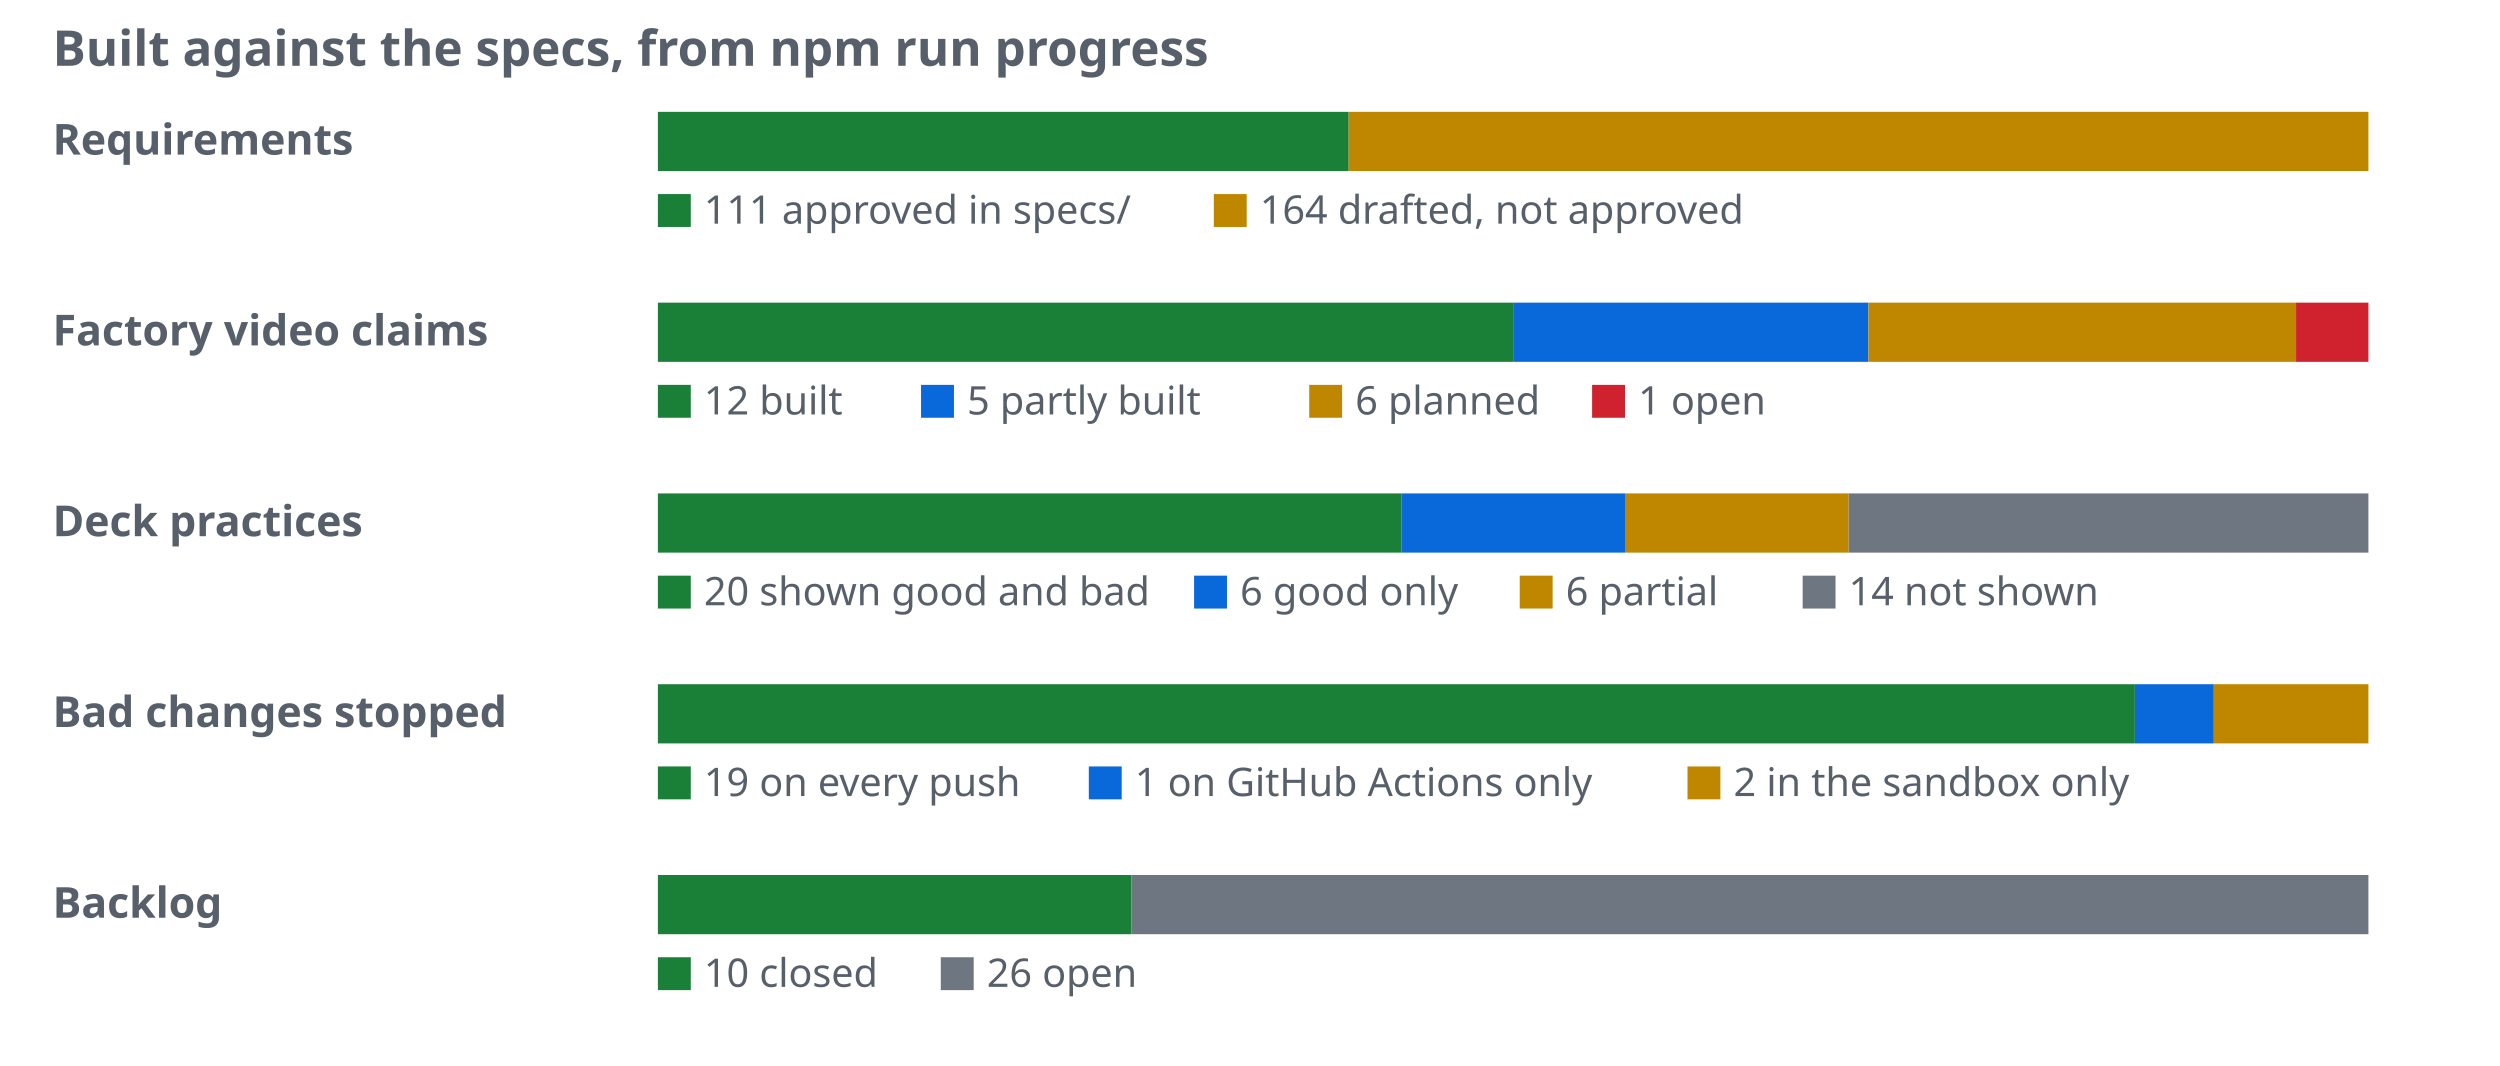
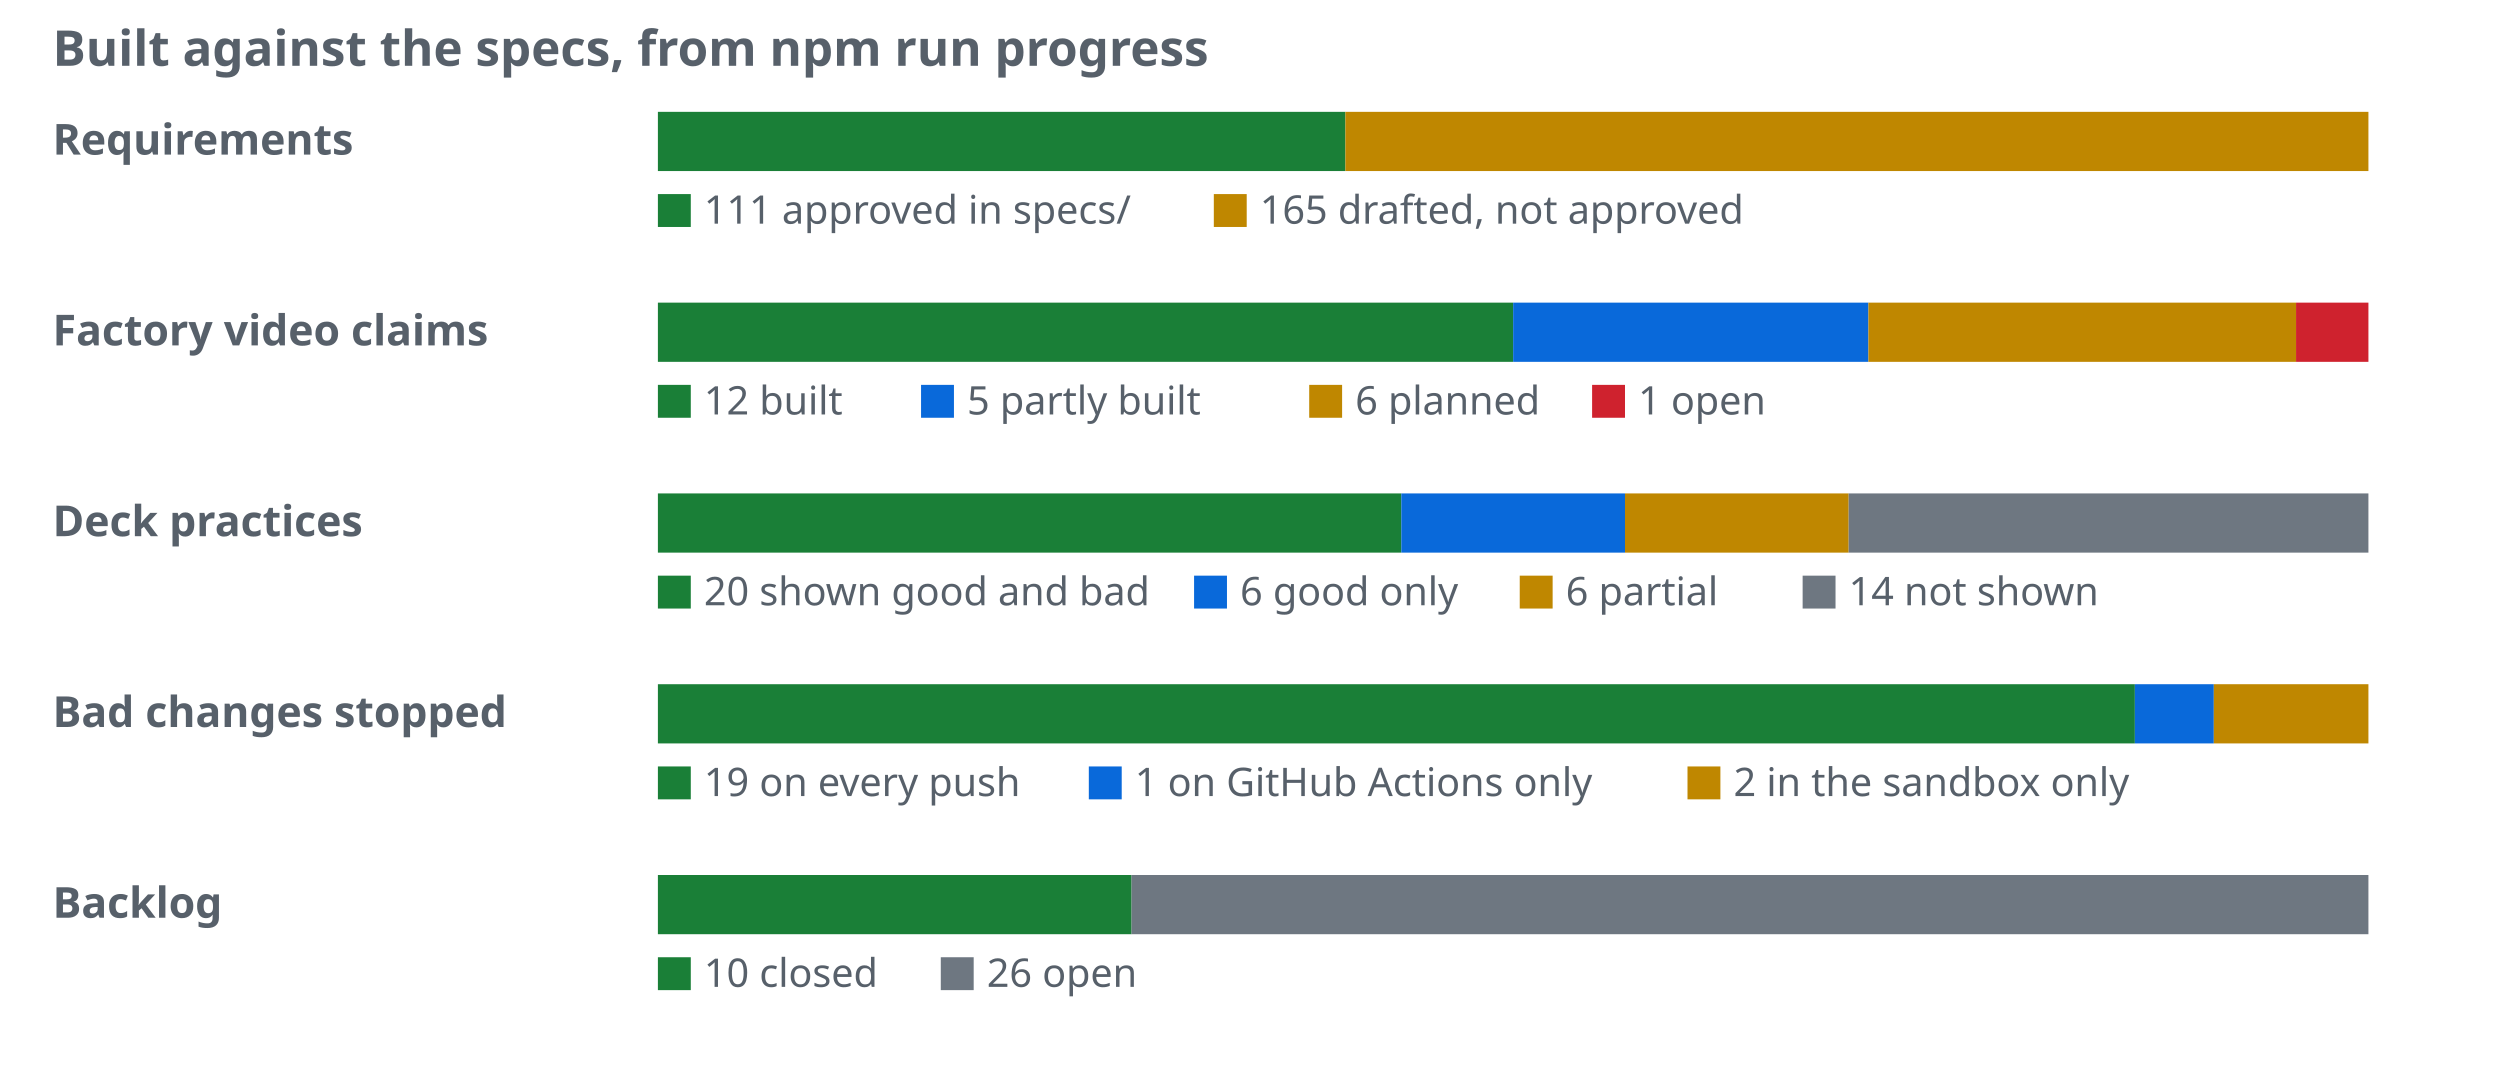
<svg xmlns="http://www.w3.org/2000/svg" width="760" height="324" viewBox="0 0 760 324" role="img" aria-labelledby="title">
  <style>text{fill:#57606a;font-family:sans-serif}.h{font-size:15px;font-weight:600}.t{font-size:13px;font-weight:600}.l{font-size:12px}@media (prefers-color-scheme:dark){text{fill:#9198a1}}</style>
  <text x="16" y="20" class="h">Built against the specs, from npm run progress</text>
  <text x="16" y="47" class="t">Requirements</text>
-   <rect x="200" y="34" width="210" height="18" fill="#1a7f37" />
-   <rect x="410" y="34" width="310" height="18" fill="#bf8700" />
+   <rect x="200" y="34" width="209" height="18" fill="#1a7f37" />
+   <rect x="409" y="34" width="311" height="18" fill="#bf8700" />
  <rect x="200" y="59" width="10" height="10" fill="#1a7f37" />
  <text x="214" y="68" class="l">111 approved in specs/</text>
  <rect x="369" y="59" width="10" height="10" fill="#bf8700" />
-   <text x="383" y="68" class="l">164 drafted, not approved</text>
+   <text x="383" y="68" class="l">165 drafted, not approved</text>
  <text x="16" y="105" class="t">Factory video claims</text>
  <rect x="200" y="92" width="260" height="18" fill="#1a7f37" />
  <rect x="460" y="92" width="108" height="18" fill="#0969da" />
  <rect x="568" y="92" width="130" height="18" fill="#bf8700" />
  <rect x="698" y="92" width="22" height="18" fill="#cf222e" />
  <rect x="200" y="117" width="10" height="10" fill="#1a7f37" />
  <text x="214" y="126" class="l">12 built</text>
  <rect x="280" y="117" width="10" height="10" fill="#0969da" />
  <text x="294" y="126" class="l">5 partly built</text>
  <rect x="398" y="117" width="10" height="10" fill="#bf8700" />
  <text x="412" y="126" class="l">6 planned</text>
  <rect x="484" y="117" width="10" height="10" fill="#cf222e" />
  <text x="498" y="126" class="l">1 open</text>
  <text x="16" y="163" class="t">Deck practices</text>
  <rect x="200" y="150" width="226" height="18" fill="#1a7f37" />
  <rect x="426" y="150" width="68" height="18" fill="#0969da" />
  <rect x="494" y="150" width="68" height="18" fill="#bf8700" />
  <rect x="562" y="150" width="158" height="18" fill="#6e7781" />
  <rect x="200" y="175" width="10" height="10" fill="#1a7f37" />
  <text x="214" y="184" class="l">20 shown good and bad</text>
  <rect x="363" y="175" width="10" height="10" fill="#0969da" />
  <text x="377" y="184" class="l">6 good only</text>
  <rect x="462" y="175" width="10" height="10" fill="#bf8700" />
  <text x="476" y="184" class="l">6 partial</text>
  <rect x="548" y="175" width="10" height="10" fill="#6e7781" />
  <text x="562" y="184" class="l">14 not shown</text>
  <text x="16" y="221" class="t">Bad changes stopped</text>
  <rect x="200" y="208" width="449" height="18" fill="#1a7f37" />
  <rect x="649" y="208" width="24" height="18" fill="#0969da" />
  <rect x="673" y="208" width="47" height="18" fill="#bf8700" />
  <rect x="200" y="233" width="10" height="10" fill="#1a7f37" />
  <text x="214" y="242" class="l">19 on every push</text>
  <rect x="331" y="233" width="10" height="10" fill="#0969da" />
  <text x="345" y="242" class="l">1 on GitHub Actions only</text>
  <rect x="513" y="233" width="10" height="10" fill="#bf8700" />
  <text x="527" y="242" class="l">2 in the sandbox only</text>
  <text x="16" y="279" class="t">Backlog</text>
  <rect x="200" y="266" width="144" height="18" fill="#1a7f37" />
  <rect x="344" y="266" width="376" height="18" fill="#6e7781" />
  <rect x="200" y="291" width="10" height="10" fill="#1a7f37" />
  <text x="214" y="300" class="l">10 closed</text>
  <rect x="286" y="291" width="10" height="10" fill="#6e7781" />
  <text x="300" y="300" class="l">26 open</text>
</svg>
